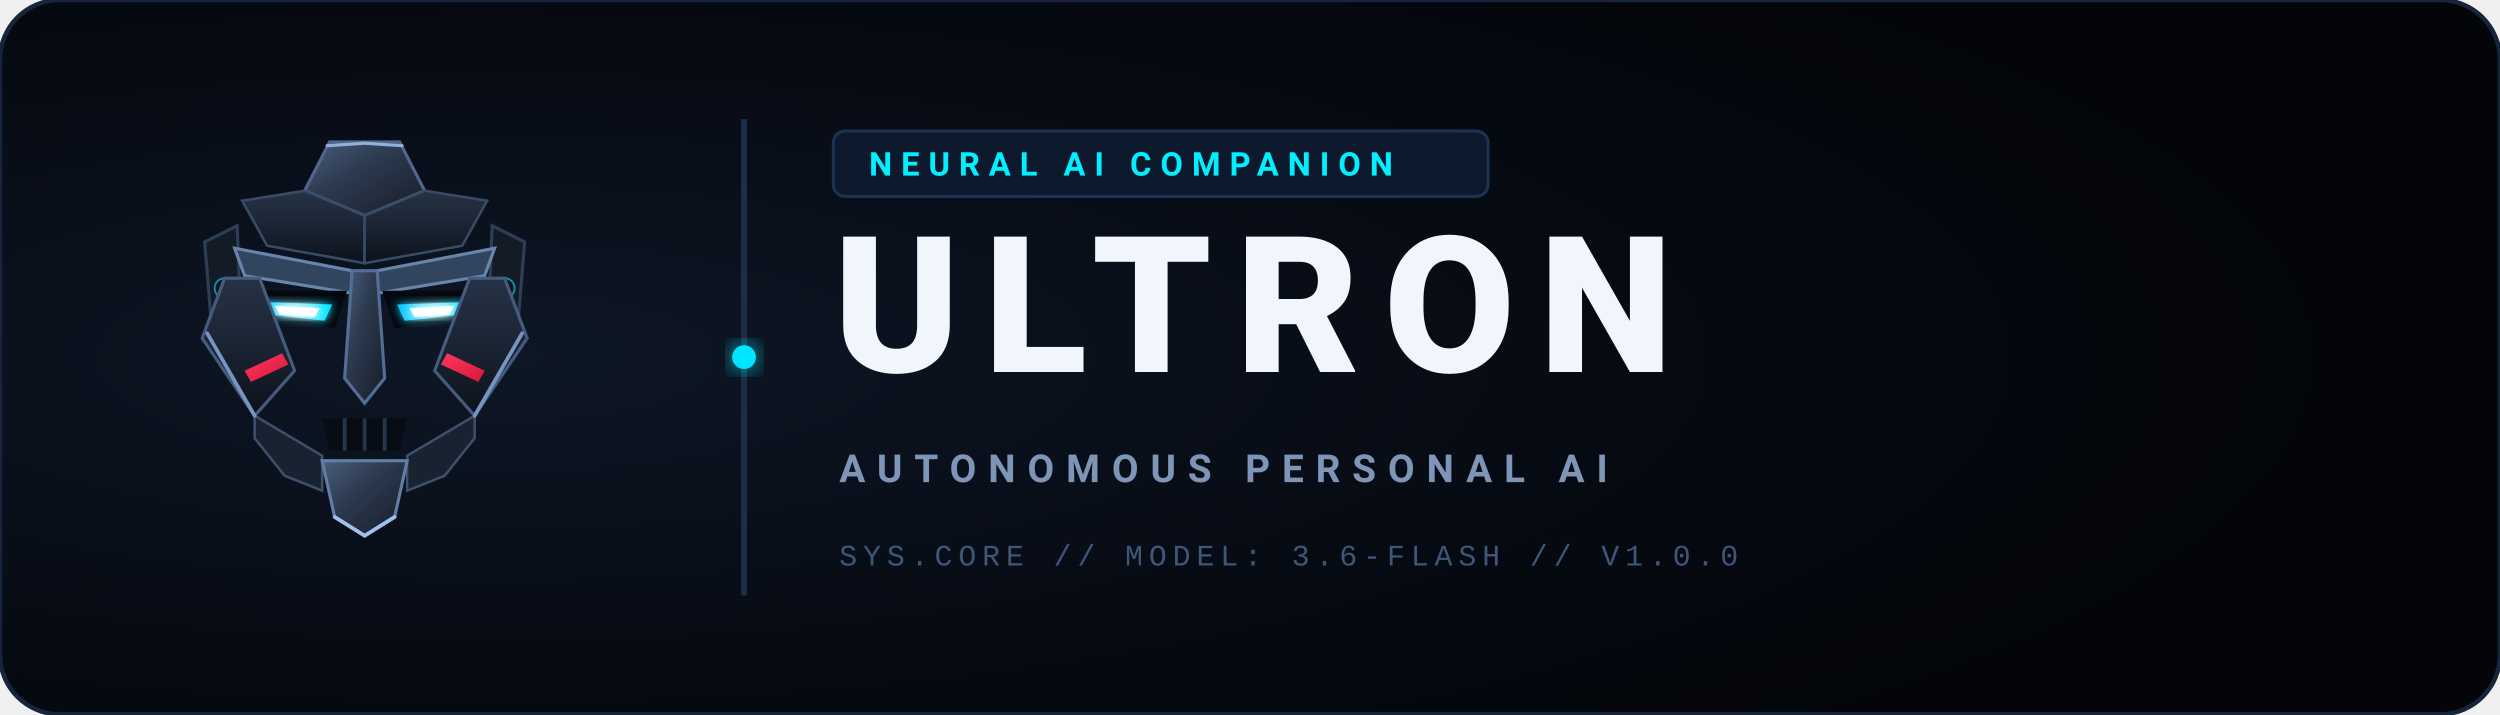
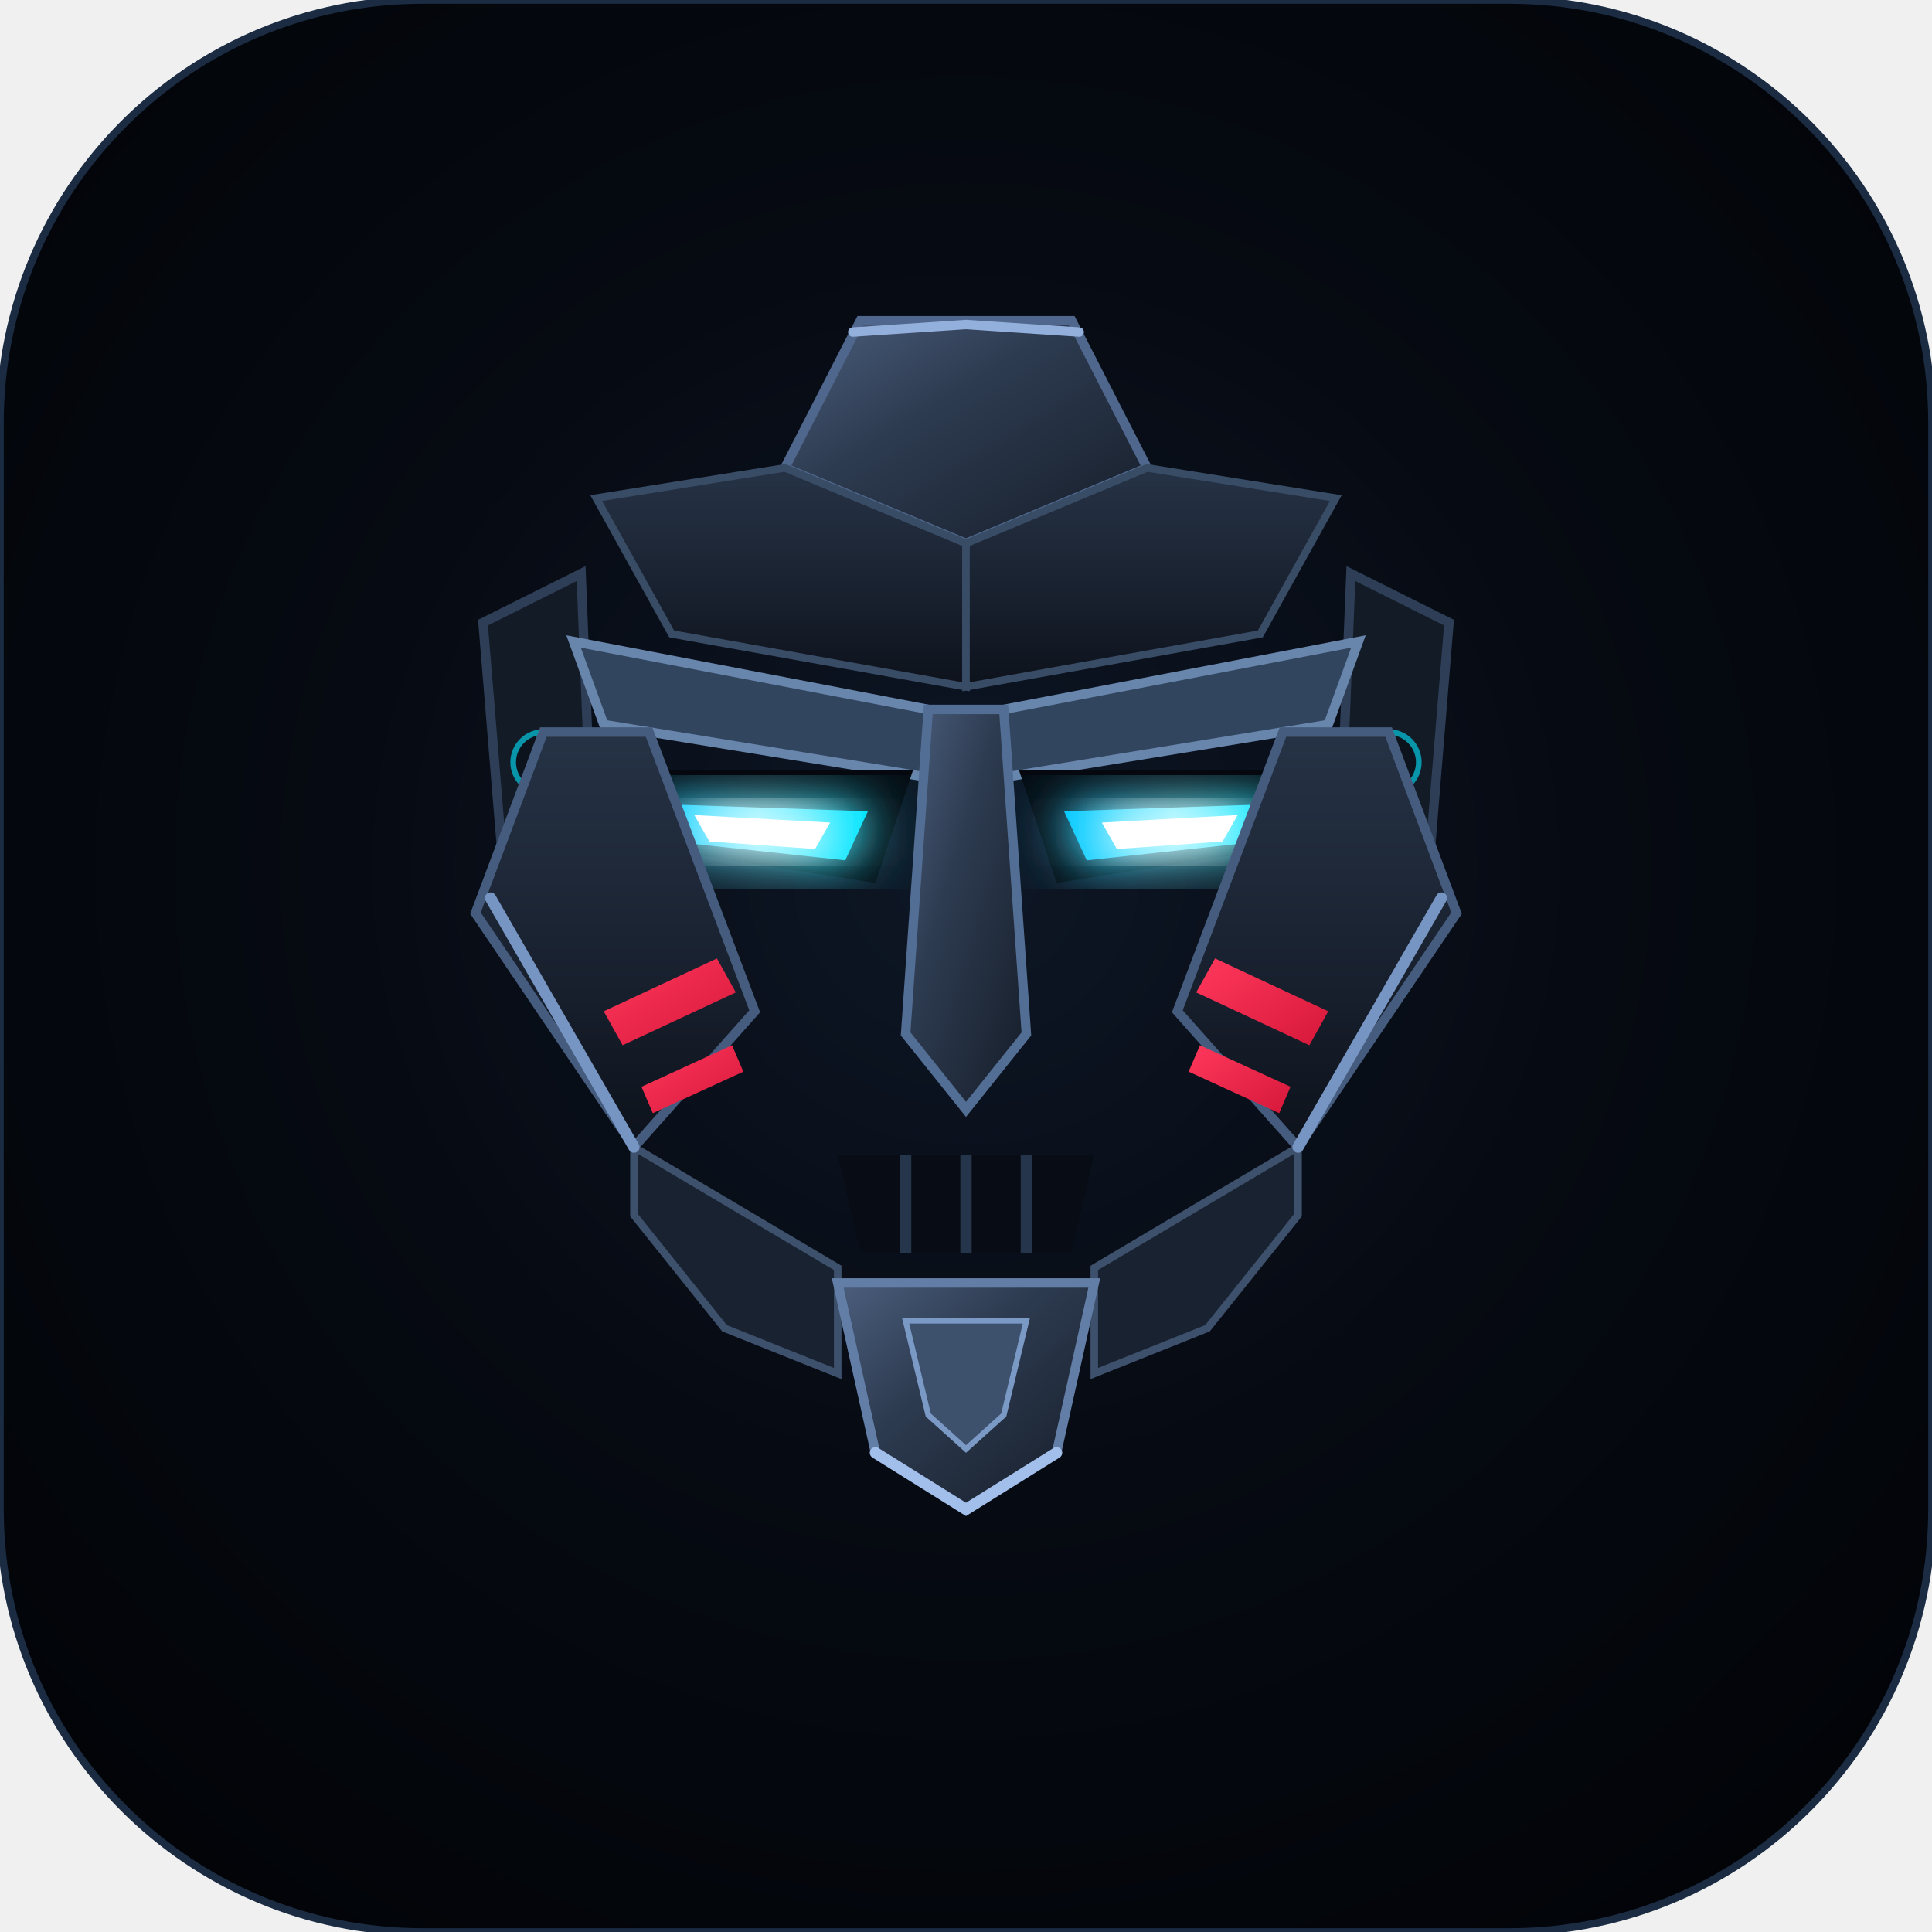
- <svg xmlns="http://www.w3.org/2000/svg" viewBox="0 0 840 240" width="100%" height="100%">
+ <svg xmlns="http://www.w3.org/2000/svg" viewBox="0 0 512 512" width="100%" height="100%">
  <defs>
-     <radialGradient id="bgGlow" cx="20%" cy="50%" r="75%">
+     <radialGradient id="bgGlow" cx="50%" cy="45%" r="65%">
      <stop offset="0%" stop-color="#0E1726" />
-       <stop offset="60%" stop-color="#060A12" />
-       <stop offset="100%" stop-color="#030509" />
+       <stop offset="50%" stop-color="#060A12" />
+       <stop offset="100%" stop-color="#020408" />
    </radialGradient>
    <linearGradient id="titaniumGrad" x1="0%" y1="0%" x2="100%" y2="100%">
      <stop offset="0%" stop-color="#4B5E7D" />
      <stop offset="40%" stop-color="#2D3B50" />
      <stop offset="100%" stop-color="#151C28" />
    </linearGradient>
    <linearGradient id="gunmetalGrad" x1="0%" y1="0%" x2="0%" y2="100%">
      <stop offset="0%" stop-color="#263346" />
      <stop offset="60%" stop-color="#18202E" />
      <stop offset="100%" stop-color="#0D121B" />
    </linearGradient>
    <linearGradient id="cyanEnergy" x1="0%" y1="0%" x2="100%" y2="0%">
      <stop offset="0%" stop-color="#00C8FF" />
      <stop offset="50%" stop-color="#80F0FF" />
      <stop offset="100%" stop-color="#00E5FF" />
    </linearGradient>
    <linearGradient id="crimsonHeat" x1="0%" y1="0%" x2="100%" y2="100%">
      <stop offset="0%" stop-color="#FF385C" />
      <stop offset="100%" stop-color="#D6183A" />
    </linearGradient>
-     <filter id="cyanGlow" x="-30%" y="-30%" width="160%" height="160%">
-       <feGaussianBlur stdDeviation="4" result="blur" />
+     <filter id="cyanGlow" x="-50%" y="-50%" width="200%" height="200%">
+       <feGaussianBlur stdDeviation="6" result="blur1" />
+       <feGaussianBlur stdDeviation="12" result="blur2" />
      <feMerge>
-         <feMergeNode in="blur" />
+         <feMergeNode in="blur2" />
+         <feMergeNode in="blur1" />
        <feMergeNode in="SourceGraphic" />
      </feMerge>
    </filter>
  </defs>
-   <rect width="840" height="240" rx="20" fill="url(#bgGlow)" stroke="#16253B" stroke-width="1.5" />
-   <g transform="translate(15, 12) scale(0.42)">
+   <rect width="512" height="512" rx="112" fill="url(#bgGlow)" stroke="#1A2B42" stroke-width="2" />
+   <g transform="translate(0, 0)">
    <polygon points="228,85 284,85 304,124 256,144 208,124" fill="url(#titaniumGrad)" stroke="#4F678C" stroke-width="2.5" />
    <polygon points="208,124 256,144 256,182 178,168 158,132" fill="url(#gunmetalGrad)" stroke="#394C66" stroke-width="2" />
    <polygon points="304,124 256,144 256,182 334,168 354,132" fill="url(#gunmetalGrad)" stroke="#394C66" stroke-width="2" />
    <polygon points="128,165 154,152 158,252 134,238" fill="#131B27" stroke="#2D3E56" stroke-width="2.5" />
    <polygon points="384,165 358,152 354,252 378,238" fill="#131B27" stroke="#2D3E56" stroke-width="2.5" />
    <circle cx="144" cy="202" r="8" fill="#080D14" stroke="#00E5FF" stroke-width="1.5" opacity="0.6" />
    <circle cx="368" cy="202" r="8" fill="#080D14" stroke="#00E5FF" stroke-width="1.5" opacity="0.6" />
    <polygon points="152,170 246,188 246,206 160,192" fill="#32455F" stroke="#6885AC" stroke-width="2.5" />
    <polygon points="360,170 266,188 266,206 352,192" fill="#32455F" stroke="#6885AC" stroke-width="2.5" />
    <polygon points="162,204 242,204 232,234 168,224" fill="#05080E" />
    <polygon points="350,204 270,204 280,234 344,224" fill="#05080E" />
    <polygon points="172,213 230,215 224,228 178,223" fill="url(#cyanEnergy)" filter="url(#cyanGlow)" />
    <polygon points="184,216 220,218 216,225 188,223" fill="#FFFFFF" filter="url(#cyanGlow)" />
    <polygon points="340,213 282,215 288,228 334,223" fill="url(#cyanEnergy)" filter="url(#cyanGlow)" />
    <polygon points="328,216 292,218 296,225 324,223" fill="#FFFFFF" filter="url(#cyanGlow)" />
    <polygon points="246,188 266,188 272,274 256,294 240,274" fill="url(#titaniumGrad)" stroke="#536E94" stroke-width="2.5" />
    <polygon points="144,194 172,194 200,268 168,304 126,242" fill="url(#gunmetalGrad)" stroke="#455C7E" stroke-width="2.5" />
    <polygon points="368,194 340,194 312,268 344,304 386,242" fill="url(#gunmetalGrad)" stroke="#455C7E" stroke-width="2.5" />
    <polygon points="160,268 190,254 195,263 165,277" fill="url(#crimsonHeat)" />
    <polygon points="352,268 322,254 317,263 347,277" fill="url(#crimsonHeat)" />
+     <polygon points="170,288 194,277 197,284 173,295" fill="url(#crimsonHeat)" />
+     <polygon points="342,288 318,277 315,284 339,295" fill="url(#crimsonHeat)" />
    <polygon points="222,306 290,306 284,332 228,332" fill="#080C14" />
    <line x1="240" y1="306" x2="240" y2="332" stroke="#25354B" stroke-width="3" />
    <line x1="256" y1="306" x2="256" y2="332" stroke="#25354B" stroke-width="3" />
    <line x1="272" y1="306" x2="272" y2="332" stroke="#25354B" stroke-width="3" />
    <polygon points="168,304 222,336 222,364 192,352 168,322" fill="#182230" stroke="#3D506C" stroke-width="2" />
    <polygon points="344,304 290,336 290,364 320,352 344,322" fill="#182230" stroke="#3D506C" stroke-width="2" />
    <polygon points="222,340 290,340 280,385 256,400 232,385" fill="url(#titaniumGrad)" stroke="#637EA6" stroke-width="2.5" />
+     <polygon points="240,350 272,350 266,375 256,384 246,375" fill="#3D506C" stroke="#7A99C5" stroke-width="1.5" />
    <path d="M 226,88 L 256,86 L 286,88" stroke="#93AFDB" stroke-width="2.5" stroke-linecap="round" fill="none" />
    <path d="M 130,238 L 168,304" stroke="#7795C2" stroke-width="3" stroke-linecap="round" fill="none" />
    <path d="M 382,238 L 344,304" stroke="#7795C2" stroke-width="3" stroke-linecap="round" fill="none" />
    <path d="M 232,385 L 256,400 L 280,385" stroke="#A2BEEA" stroke-width="3" stroke-linecap="round" fill="none" />
  </g>
-   <line x1="250" y1="40" x2="250" y2="200" stroke="#1C2E47" stroke-width="2" />
-   <circle cx="250" cy="120" r="4" fill="#00E5FF" filter="url(#cyanGlow)" />
-   <g transform="translate(280, 0)">
-     <rect x="0" y="44" width="220" height="22" rx="4" fill="#0D1A2D" stroke="#1D3352" stroke-width="1" />
-     <text x="12" y="59" font-family="'Segoe UI', Roboto, 'SF Pro Display', sans-serif" font-size="11" font-weight="700" letter-spacing="3px" fill="#00F0FF">NEURAL AI COMPANION</text>
-     <text x="0" y="125" font-family="'Segoe UI', Roboto, 'SF Pro Display', sans-serif" font-size="64" font-weight="900" letter-spacing="8px" fill="#F0F6FC">
-       ULTRON
-     </text>
-     <text x="2" y="162" font-family="'Segoe UI', Roboto, 'SF Pro Display', sans-serif" font-size="13" font-weight="600" letter-spacing="4px" fill="#7E95B8">
-       AUTONOMOUS PERSONAL AI
-     </text>
-     <text x="2" y="190" font-family="'Courier New', monospace" font-size="10" font-weight="400" letter-spacing="2px" fill="#3D567A">
-       SYS.CORE // MODEL: 3.6-FLASH // V1.0.0
-     </text>
-   </g>
</svg>
